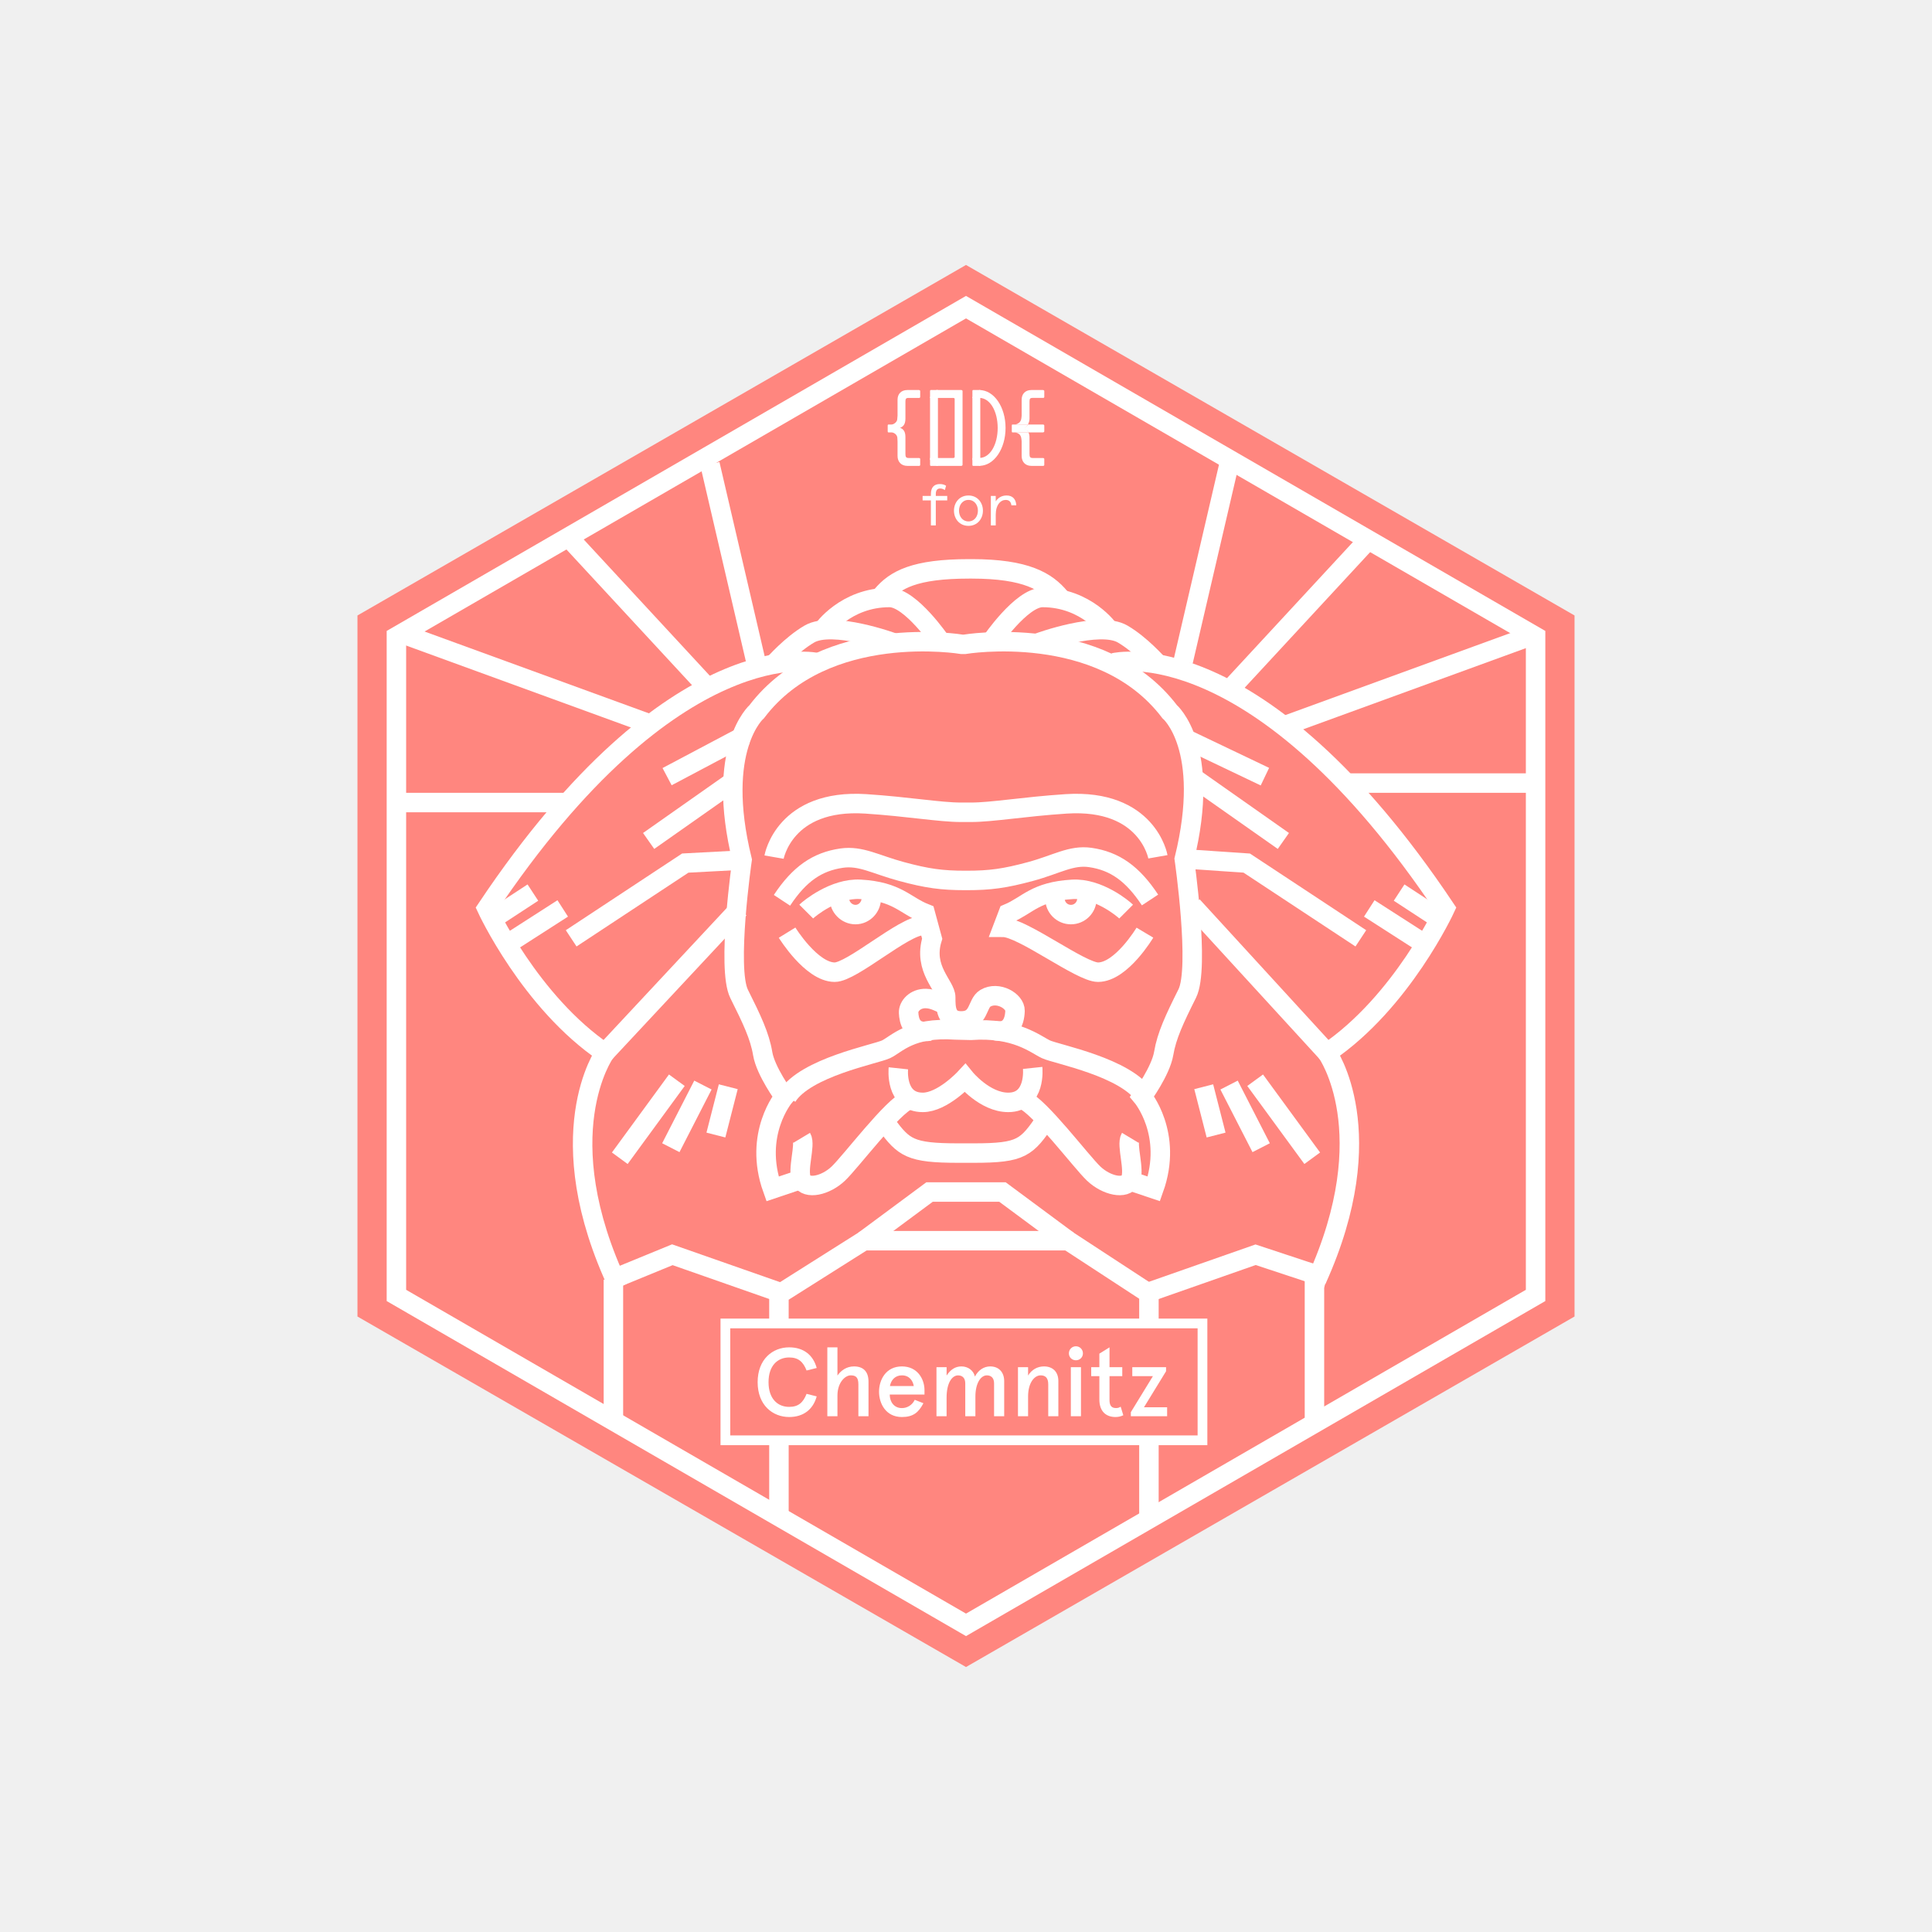
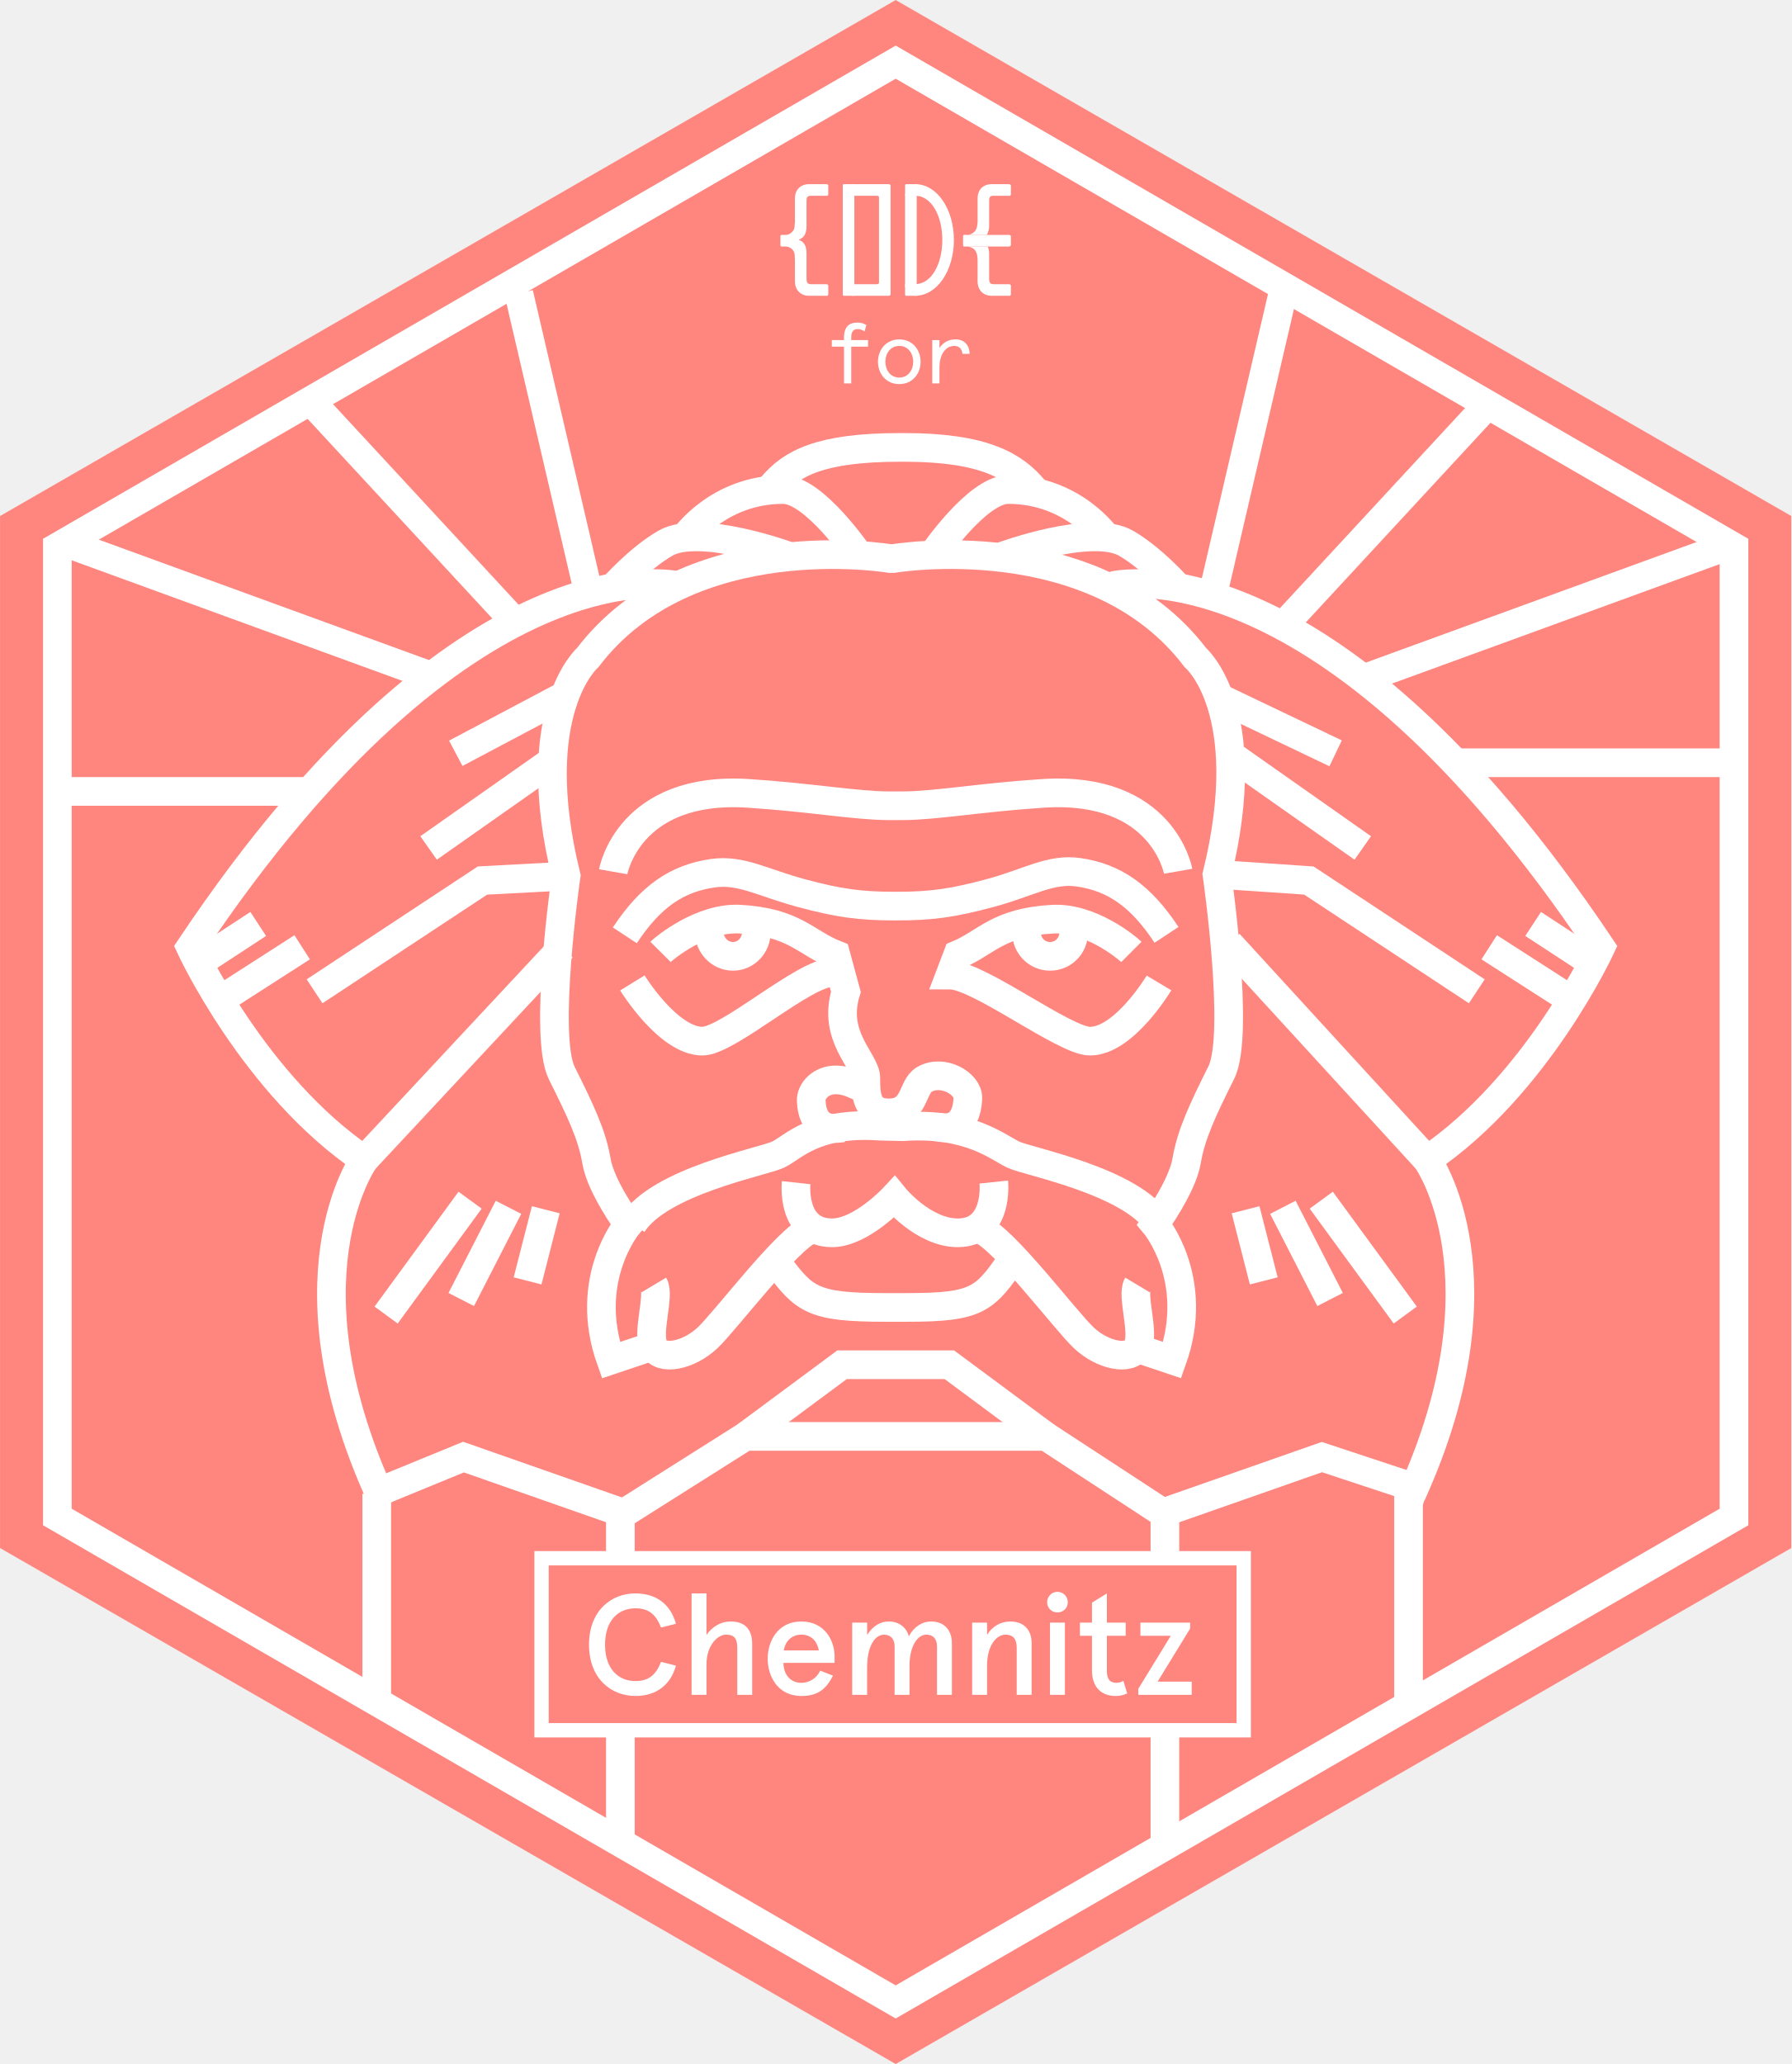
- <svg xmlns="http://www.w3.org/2000/svg" version="1.1" id="Ebene_1" x="0px" y="0px" width="198.425px" height="198.425px" viewBox="0 0 198.425 198.425" enable-background="new 0 0 198.425 198.425" xml:space="preserve">
+ <svg xmlns="http://www.w3.org/2000/svg" version="1.1" id="Ebene_1" x="0px" y="0px" enable-background="new 0 0 198.425 198.425" xml:space="preserve" viewBox="36.71 27.21 125 144">
  <polygon fill="#FF867F" points="161.712,135.212 99.213,171.212 36.713,135.212 36.713,63.212 99.213,27.212 161.712,63.212 " />
  <polygon fill="none" stroke="#FFFFFF" stroke-width="2" stroke-miterlimit="10" points="157.712,133.046 99.213,166.88   40.713,133.046 40.713,65.378 99.213,31.546 157.712,65.378 " />
  <g>
    <path fill="none" stroke="#FFFFFF" stroke-width="2" stroke-miterlimit="10" d="M108.859,61.362   c-1.357-1.623-3.443-2.938-9.062-2.938h-0.254c-5.617,0-7.617,1.116-8.977,2.74" />
    <path fill="none" stroke="#FFFFFF" stroke-width="2" stroke-miterlimit="10" d="M96.637,65.935c0,0-3.11-4.572-5.28-4.572   c-4.545,0-6.862,3.353-6.862,3.353" />
    <path fill="none" stroke="#FFFFFF" stroke-width="2" stroke-miterlimit="10" d="M91.76,66.016c0,0-6.227-2.297-8.632-0.9   c-1.862,1.081-3.627,3.091-3.627,3.091" />
    <path fill="none" stroke="#FFFFFF" stroke-width="2" stroke-miterlimit="10" d="M84.025,68.067c0,0-14.755-3.565-34.024,25.231   c0,0,4.438,9.635,12.125,14.833c0,0-6.003,8.418,1.436,24.096" />
    <path fill="none" stroke="#FFFFFF" stroke-width="2" stroke-miterlimit="10" d="M89.486,92.26c0,0.905-0.719,1.672-1.625,1.672   c-0.906,0-1.654-0.767-1.654-1.672" />
    <path fill="none" stroke="#FFFFFF" stroke-width="2" stroke-miterlimit="10" d="M80.838,95.788c0,0,2.496,4.053,4.888,4.061   c1.779,0.002,7.116-4.784,9.036-4.784" />
    <path fill="none" stroke="#FFFFFF" stroke-width="2" stroke-miterlimit="10" d="M102.078,105.833   c1.578,0.342,2.133-0.752,2.17-2.018c0.027-0.994-1.756-2.054-3.045-1.288c-0.897,0.533-0.582,2.328-2.488,2.328   c-1.586,0-1.586-1.354-1.586-2.437c0-1.199-2.363-2.87-1.39-6.009l-0.703-2.589c-2.122-0.837-2.853-2.264-6.687-2.483   c-2.658-0.151-5.258,1.996-5.546,2.285" />
    <path fill="none" stroke="#FFFFFF" stroke-width="2" stroke-miterlimit="10" d="M95.514,105.897   c-1.926,0.317-2.156-1.121-2.195-1.878c-0.035-0.686,0.668-1.491,1.776-1.467c0.805,0.018,1.371,0.396,2.055,0.656" />
    <path fill="none" stroke="#FFFFFF" stroke-width="2" stroke-miterlimit="10" d="M93.318,112.966   c-1.659,0.648-5.932,6.351-7.23,7.578c-1.301,1.227-3.25,1.66-3.754,0.648c-0.505-1.011,0.433-3.607,0-4.33" />
    <line fill="none" stroke="#FFFFFF" stroke-width="2" stroke-miterlimit="10" x1="75.548" y1="80.091" x2="66.618" y2="86.37" />
    <line fill="none" stroke="#FFFFFF" stroke-width="2" stroke-miterlimit="10" x1="76.503" y1="75.533" x2="68.514" y2="79.766" />
    <line fill="none" stroke="#FFFFFF" stroke-width="2" stroke-miterlimit="10" x1="75.934" y1="93.333" x2="62.125" y2="108.13" />
    <line fill="none" stroke="#FFFFFF" stroke-width="2" stroke-miterlimit="10" x1="51.662" y1="97.238" x2="57.795" y2="93.299" />
    <line fill="none" stroke="#FFFFFF" stroke-width="2" stroke-miterlimit="10" x1="50.556" y1="94.402" x2="54.729" y2="91.672" />
    <polyline fill="none" stroke="#FFFFFF" stroke-width="2" stroke-miterlimit="10" points="58.662,96.371 70.381,88.642    76.503,88.318  " />
    <line fill="none" stroke="#FFFFFF" stroke-width="2" stroke-miterlimit="10" x1="73.526" y1="116.574" x2="74.796" y2="111.612" />
    <line fill="none" stroke="#FFFFFF" stroke-width="2" stroke-miterlimit="10" x1="68.897" y1="117.873" x2="72.193" y2="111.441" />
    <line fill="none" stroke="#FFFFFF" stroke-width="2" stroke-miterlimit="10" x1="63.655" y1="118.957" x2="69.514" y2="110.944" />
    <path fill="none" stroke="#FFFFFF" stroke-width="2" stroke-miterlimit="10" d="M101.789,65.935c0,0,3.109-4.572,5.279-4.572   c4.545,0,6.86,3.353,6.86,3.353" />
    <path fill="none" stroke="#FFFFFF" stroke-width="2" stroke-miterlimit="10" d="M106.666,66.016c0,0,6.227-2.297,8.631-0.9   c1.863,1.081,3.627,3.091,3.627,3.091" />
    <path fill="none" stroke="#FFFFFF" stroke-width="2" stroke-miterlimit="10" d="M114.399,68.067c0,0,14.755-3.565,34.024,25.231   c0,0-4.438,9.635-12.125,14.833c0,0,5.806,8.141-1.078,23.322" />
    <path fill="none" stroke="#FFFFFF" stroke-width="2" stroke-miterlimit="10" d="M115.805,121.193l2.704,0.908   c2.017-5.645-1.211-9.477-1.211-9.477s1.916-2.621,2.22-4.437c0.303-1.813,1.108-3.528,2.418-6.149   c1.312-2.621-0.302-13.812-0.302-13.812c2.822-11.492-1.512-15.143-1.512-15.143c-7.057-9.276-21.069-6.907-21.069-6.907h-0.256   c0,0-14.013-2.369-21.07,6.907c0,0-4.334,3.742-1.512,15.233c0,0-1.611,11.146-0.301,13.767c1.309,2.621,2.116,4.313,2.418,6.129   c0.303,1.812,2.219,4.422,2.219,4.422s-3.226,3.828-1.211,9.473l2.707-0.911" />
    <path fill="none" stroke="#FFFFFF" stroke-width="2" stroke-miterlimit="10" d="M117.587,112.625   c-1.897-3.012-9.074-4.35-10.156-4.855c-1.082-0.505-3.107-2.284-7.726-1.952l-1.566-0.038c-4.618-0.332-6.063,1.485-7.145,1.99   c-1.082,0.507-8.259,1.846-10.156,4.855" />
    <path fill="none" stroke="#FFFFFF" stroke-width="2" stroke-miterlimit="10" d="M118.112,92.433   c-1.786-2.706-3.627-4.006-6.135-4.366c-1.962-0.282-3.465,0.718-6.136,1.439c-2.67,0.722-4.163,0.919-6.546,0.919h-0.167   c-2.382,0-3.876-0.197-6.546-0.919c-2.67-0.721-4.173-1.655-6.135-1.373c-2.508,0.361-4.349,1.627-6.135,4.333" />
    <path fill="none" stroke="#FFFFFF" stroke-width="2" stroke-miterlimit="10" d="M108.348,92.292c0,0.905,0.733,1.64,1.641,1.64   s1.64-0.735,1.64-1.64" />
    <path fill="none" stroke="#FFFFFF" stroke-width="2" stroke-miterlimit="10" d="M118.923,87.996c0,0-1.047-5.974-9.422-5.435   c-4.347,0.284-7.588,0.864-9.792,0.864h-0.995c-2.202,0-5.445-0.58-9.792-0.864c-8.374-0.539-9.422,5.468-9.422,5.468" />
    <path fill="none" stroke="#FFFFFF" stroke-width="2" stroke-miterlimit="10" d="M117.587,95.788c0,0-2.418,4.053-4.812,4.061   c-1.778,0.002-7.772-4.612-9.772-4.612l0.539-1.415c2-0.837,2.773-2.264,6.61-2.483c2.656-0.151,5.218,1.996,5.507,2.285" />
    <path fill="none" stroke="#FFFFFF" stroke-width="2" stroke-miterlimit="10" d="M105.107,112.966   c1.658,0.648,5.932,6.351,7.23,7.578c1.3,1.227,3.248,1.66,3.754,0.648c0.505-1.011-0.434-3.607,0-4.33" />
    <path fill="none" stroke="#FFFFFF" stroke-width="2" stroke-miterlimit="10" d="M107.434,114.951   c-1.998,2.922-2.46,3.475-7.442,3.475h-1.557c-4.983,0-5.596-0.553-7.402-2.967" />
    <line fill="none" stroke="#FFFFFF" stroke-width="2" stroke-miterlimit="10" x1="122.876" y1="80.091" x2="131.807" y2="86.37" />
    <line fill="none" stroke="#FFFFFF" stroke-width="2" stroke-miterlimit="10" x1="122.126" y1="76.05" x2="129.912" y2="79.767" />
    <line fill="none" stroke="#FFFFFF" stroke-width="2" stroke-miterlimit="10" x1="122.472" y1="93.038" x2="136.298" y2="108.13" />
    <polyline fill="none" stroke="#FFFFFF" stroke-width="2" stroke-miterlimit="10" points="118,156.425 118,132.845 109.705,127.425    88.721,127.425 80,132.935 80,155.425  " />
    <line fill="none" stroke="#FFFFFF" stroke-width="2" stroke-miterlimit="10" x1="146.763" y1="97.238" x2="140.63" y2="93.299" />
    <line fill="none" stroke="#FFFFFF" stroke-width="2" stroke-miterlimit="10" x1="147.869" y1="94.402" x2="143.696" y2="91.672" />
    <polyline fill="none" stroke="#FFFFFF" stroke-width="2" stroke-miterlimit="10" points="139.764,96.371 128.044,88.642    121.921,88.228  " />
    <polyline fill="none" stroke="#FFFFFF" stroke-width="2" stroke-miterlimit="10" points="109.705,127.425 102.957,122.425    99.8,122.425 98.933,122.425 95.469,122.425 88.721,127.425  " />
    <line fill="none" stroke="#FFFFFF" stroke-width="2" stroke-miterlimit="10" x1="124.898" y1="116.574" x2="123.628" y2="111.612" />
    <line fill="none" stroke="#FFFFFF" stroke-width="2" stroke-miterlimit="10" x1="129.527" y1="117.873" x2="126.231" y2="111.441" />
    <line fill="none" stroke="#FFFFFF" stroke-width="2" stroke-miterlimit="10" x1="134.771" y1="118.957" x2="128.91" y2="110.944" />
    <path fill="none" stroke="#FFFFFF" stroke-width="2" stroke-miterlimit="10" d="M106.058,109.679c0,0,0.374,3.541-2.508,3.541   c-2.412,0-4.438-2.492-4.438-2.492s-2.304,2.492-4.337,2.492c-2.883,0-2.508-3.499-2.508-3.499" />
    <polyline fill="none" stroke="#FFFFFF" stroke-width="2" stroke-miterlimit="10" points="63.134,131.296 69.054,128.867    80.313,132.813  " />
    <polyline fill="none" stroke="#FFFFFF" stroke-width="2" stroke-miterlimit="10" points="136.298,131.296 128.955,128.867    117.695,132.813  " />
    <rect x="74.5" y="135.925" fill="#FF867F" width="49" height="12" />
    <rect x="74.5" y="135.925" fill="none" stroke="#FFFFFF" stroke-miterlimit="10" width="49" height="12" />
    <path fill="#FFFFFF" d="M82.84,140.757c-0.352-0.891-0.84-1.34-1.789-1.34c-1.18,0-2.119,0.83-2.119,2.539s0.939,2.537,2.119,2.537   c0.949,0,1.437-0.449,1.789-1.339l1.039,0.261c-0.359,1.318-1.34,2.119-2.828,2.119c-1.69,0-3.238-1.211-3.238-3.578   c0-2.369,1.548-3.578,3.238-3.578c1.488,0,2.469,0.799,2.828,2.119L82.84,140.757z" />
    <path fill="#FFFFFF" d="M86.01,138.378v2.897c0.361-0.521,0.939-0.938,1.699-0.938c0.93,0,1.49,0.498,1.49,1.568v3.549H88.16   v-3.279c0-0.77-0.32-0.92-0.791-0.92c-0.568,0-1.359,0.73-1.359,2.07v2.129h-1.039v-7.076H86.01z" />
    <path fill="#FFFFFF" d="M94.949,143.225H91.38c0,0.739,0.43,1.392,1.25,1.392c0.54,0,1.059-0.302,1.319-0.851l0.89,0.351   c-0.49,0.948-1.06,1.418-2.209,1.418c-1.66,0-2.349-1.398-2.349-2.599s0.689-2.599,2.349-2.599c1.61,0,2.319,1.31,2.319,2.438   V143.225z M91.4,142.355h2.449c-0.09-0.561-0.47-1.1-1.219-1.1C91.941,141.255,91.511,141.727,91.4,142.355" />
    <path fill="#FFFFFF" d="M97.221,140.417v0.858c0.41-0.63,0.91-0.938,1.52-0.938c0.679,0,1.238,0.408,1.387,1.039   c0.351-0.66,0.92-1.039,1.568-1.039c0.92,0,1.439,0.629,1.439,1.509v3.608h-1.039v-3.379c0-0.55-0.299-0.82-0.74-0.82   c-0.619,0-1.178,0.791-1.178,2.181v2.019h-1.041v-3.377c0-0.551-0.299-0.82-0.738-0.82c-0.631,0-1.18,0.789-1.18,2.289v1.908   h-1.039v-5.037H97.221L97.221,140.417z" />
    <path fill="#FFFFFF" d="M105.589,140.417v0.858c0.361-0.601,0.961-0.938,1.63-0.938c0.881,0,1.479,0.529,1.479,1.509v3.608h-1.039   v-3.279c0-0.68-0.311-0.92-0.779-0.92c-0.649,0-1.291,0.771-1.291,2.16v2.039h-1.039v-5.037H105.589z" />
    <path fill="#FFFFFF" d="M110.5,138.268c0.41,0,0.722,0.33,0.722,0.729s-0.312,0.709-0.722,0.709c-0.408,0-0.719-0.31-0.719-0.709   S110.091,138.268,110.5,138.268 M111.021,145.455h-1.041v-5.037h1.041V145.455z" />
    <path fill="#FFFFFF" d="M112.072,140.417h0.838v-1.391l1.041-0.648v2.039h1.311v0.918h-1.311v2.459c0,0.57,0.209,0.82,0.668,0.82   c0.184,0,0.301-0.031,0.48-0.141l0.27,0.88c-0.27,0.13-0.529,0.181-0.809,0.181c-0.949,0-1.65-0.561-1.65-1.801v-2.398h-0.838   V140.417z" />
    <polygon fill="#FFFFFF" points="116.291,140.417 119.759,140.417 119.759,140.835 117.49,144.535 119.869,144.535 119.869,145.455    116.143,145.455 116.143,145.035 118.41,141.335 116.291,141.335  " />
    <line fill="none" stroke="#FFFFFF" stroke-width="2" stroke-miterlimit="10" x1="63" y1="131.425" x2="63" y2="146.425" />
    <line fill="none" stroke="#FFFFFF" stroke-width="2" stroke-miterlimit="10" x1="135" y1="131.425" x2="135" y2="146.425" />
    <line fill="none" stroke="#FFFFFF" stroke-width="2" stroke-miterlimit="10" x1="156.917" y1="65.428" x2="131.839" y2="74.569" />
    <line fill="none" stroke="#FFFFFF" stroke-width="2" stroke-miterlimit="10" x1="126.231" y1="70.891" x2="140.628" y2="55.333" />
    <line fill="none" stroke="#FFFFFF" stroke-width="2" stroke-miterlimit="10" x1="121.518" y1="67.927" x2="126.231" y2="47.68" />
    <line fill="none" stroke="#FFFFFF" stroke-width="2" stroke-miterlimit="10" x1="138" y1="80.425" x2="157" y2="80.425" />
    <line fill="none" stroke="#FFFFFF" stroke-width="2" stroke-miterlimit="10" x1="41.519" y1="65.165" x2="67.309" y2="74.568" />
    <line fill="none" stroke="#FFFFFF" stroke-width="2" stroke-miterlimit="10" x1="72.917" y1="70.891" x2="58.519" y2="55.333" />
    <line fill="none" stroke="#FFFFFF" stroke-width="2" stroke-miterlimit="10" x1="77.631" y1="67.927" x2="72.917" y2="47.68" />
    <line fill="none" stroke="#FFFFFF" stroke-width="2" stroke-miterlimit="10" x1="41" y1="82.425" x2="58" y2="82.425" />
    <path fill="#FFFFFF" d="M97.041,50.332c-0.187-0.121-0.324-0.162-0.486-0.162c-0.287,0-0.444,0.18-0.444,0.569v0.198h1.174v0.456   h-1.174v2.566h-0.504v-2.566h-0.851v-0.456h0.851v-0.185c0-0.732,0.354-1.038,0.93-1.038c0.275,0,0.461,0.071,0.629,0.174   L97.041,50.332z" />
    <path fill="#FFFFFF" d="M99.465,50.889c0.924,0,1.486,0.726,1.486,1.559s-0.562,1.56-1.486,1.56c-0.924,0-1.488-0.727-1.488-1.56   S98.541,50.889,99.465,50.889 M99.465,53.552c0.617,0,0.971-0.521,0.971-1.104c0-0.581-0.354-1.104-0.971-1.104   s-0.971,0.522-0.971,1.104C98.494,53.03,98.848,53.552,99.465,53.552" />
    <path fill="#FFFFFF" d="M103.873,51.896c-0.041-0.348-0.221-0.552-0.582-0.552c-0.526,0-1.024,0.498-1.024,1.524v1.091h-0.502   v-3.022h0.502v0.557c0.233-0.366,0.612-0.606,1.116-0.606c0.601,0,0.959,0.361,0.994,1.008H103.873z" />
    <polygon fill="#FFFFFF" points="95.52,40.766 95.52,40.867 95.52,47.241 96.053,47.241 96.202,47.241 96.329,47.241 96.329,40.766     " />
    <path fill="#FFFFFF" d="M98.729,47.848c0.057,0,0.129-0.051,0.129-0.105v-7.584c0-0.055-0.072-0.101-0.129-0.101h-2.527   c-0.055,0-0.075,0.022-0.075,0.051v0.151v0.506c0,0.055,0.02,0.102,0.075,0.102h1.718c0.057,0,0.129,0.044,0.129,0.099v5.967   c0,0.055-0.072,0.104-0.129,0.104h-1.718c-0.055,0-0.075,0.019-0.075,0.047v0.152v0.506c0,0.054,0.02,0.105,0.075,0.105H98.729z" />
    <polygon fill="#FFFFFF" points="99.869,40.766 99.869,40.867 99.869,47.241 100.548,47.241 100.68,47.241 100.68,40.766  " />
    <path fill="#FFFFFF" d="M100.578,47.844v-0.81c1.113,0,1.889-1.383,1.889-3.084c0-1.7-0.774-3.084-1.889-3.084v-0.808   c1.519,0,2.697,1.746,2.697,3.892C103.275,46.097,102.096,47.844,100.578,47.844" />
    <path fill="#FFFFFF" d="M92.182,45.355v1.115v0.36c0,0.605,0.387,1.017,0.998,1.017h0.172h0.496h0.584   c0.029,0,0.076-0.051,0.076-0.105v-0.608c0-0.054-0.07-0.096-0.127-0.096h-0.58h-0.297h-0.183c-0.262,0-0.33-0.112-0.33-0.411   V46.45v-0.974v-0.594c0-0.609-0.248-0.834-0.551-0.945c0.303-0.109,0.551-0.334,0.551-0.943v-0.422v-1.07V41.25   c0-0.294,0.058-0.382,0.33-0.382h0.228h0.289h0.594c0.029,0,0.076-0.047,0.076-0.102v-0.607c0-0.055-0.07-0.101-0.127-0.101h-0.486   h-0.457H93.18c-0.611,0-0.998,0.397-0.998,0.989v0.317v1.323c0,0-0.021,0.304-0.035,0.407c-0.039,0.274-0.373,0.508-0.582,0.505   h-0.317c-0.056,0-0.078,0.043-0.078,0.099v0.607c0,0.055,0.022,0.104,0.078,0.104h0.289c0.266-0.004,0.6,0.218,0.625,0.552   C92.169,45.057,92.182,45.355,92.182,45.355" />
    <path fill="#FFFFFF" d="M96.201,40.058h-0.287h-0.318c-0.057,0-0.077,0.046-0.077,0.101v0.187v0.42v0.102h0.077h0.605h0.127v-0.102   v-0.607v-0.101H96.201z" />
    <path fill="#FFFFFF" d="M95.52,47.135v0.287v0.32c0,0.055,0.02,0.106,0.076,0.106h0.186h0.42h0.127v-0.106v-0.607v-0.097h-0.127   h-0.606H95.52V47.135z" />
    <path fill="#FFFFFF" d="M100.548,40.058h-0.284h-0.32c-0.057,0-0.073,0.046-0.073,0.101v0.187v0.42v0.102h0.073h0.604h0.132v-0.102   v-0.607v-0.101H100.548z" />
    <path fill="#FFFFFF" d="M99.869,47.135v0.287v0.32c0,0.055,0.019,0.106,0.074,0.106h0.186h0.42h0.132v-0.106v-0.607v-0.097h-0.132   h-0.604h-0.073v0.097H99.869z" />
    <path fill="#FFFFFF" d="M104.928,45.355v1.115v0.36c0,0.605,0.381,1.017,0.991,1.017h0.172h0.496h0.584   c0.026,0,0.082-0.051,0.082-0.105v-0.608c0-0.054-0.075-0.096-0.133-0.096h-0.58h-0.297h-0.184c-0.262,0-0.324-0.112-0.324-0.411   V46.45v-0.974v-0.594c0-0.195-0.057-0.373-0.102-0.474h-1.357c0.373,0.101,0.531,0.234,0.609,0.558   C104.923,45.128,104.928,45.355,104.928,45.355" />
    <path fill="#FFFFFF" d="M104.871,43.094c-0.078,0.265-0.254,0.403-0.565,0.505h1.274c0.078-0.202,0.156-0.337,0.156-0.606v-0.42   v-1.07v-0.254c0-0.294,0.053-0.382,0.324-0.382h0.229h0.289h0.594c0.027,0,0.082-0.046,0.082-0.101v-0.608   c0-0.054-0.075-0.1-0.133-0.1h-0.486h-0.456h-0.259c-0.611,0-0.991,0.396-0.991,0.989v0.317v1.323   C104.928,42.687,104.91,42.961,104.871,43.094" />
    <path fill="#FFFFFF" d="M105.068,44.01c0.205,0.074,0.428,0.195,0.566,0.398h1.486c0.057,0,0.133-0.048,0.133-0.103v-0.607   c0-0.056-0.076-0.1-0.133-0.1h-1.541C105.479,43.801,105.236,43.948,105.068,44.01" />
    <path fill="#FFFFFF" d="M103.986,43.599c-0.055,0-0.07,0.044-0.07,0.099v0.607c0,0.055,0.017,0.104,0.07,0.104h0.291h1.357   c-0.092-0.204-0.316-0.342-0.479-0.405c0.169-0.062,0.322-0.203,0.425-0.405h-1.275H103.986z" />
  </g>
</svg>
